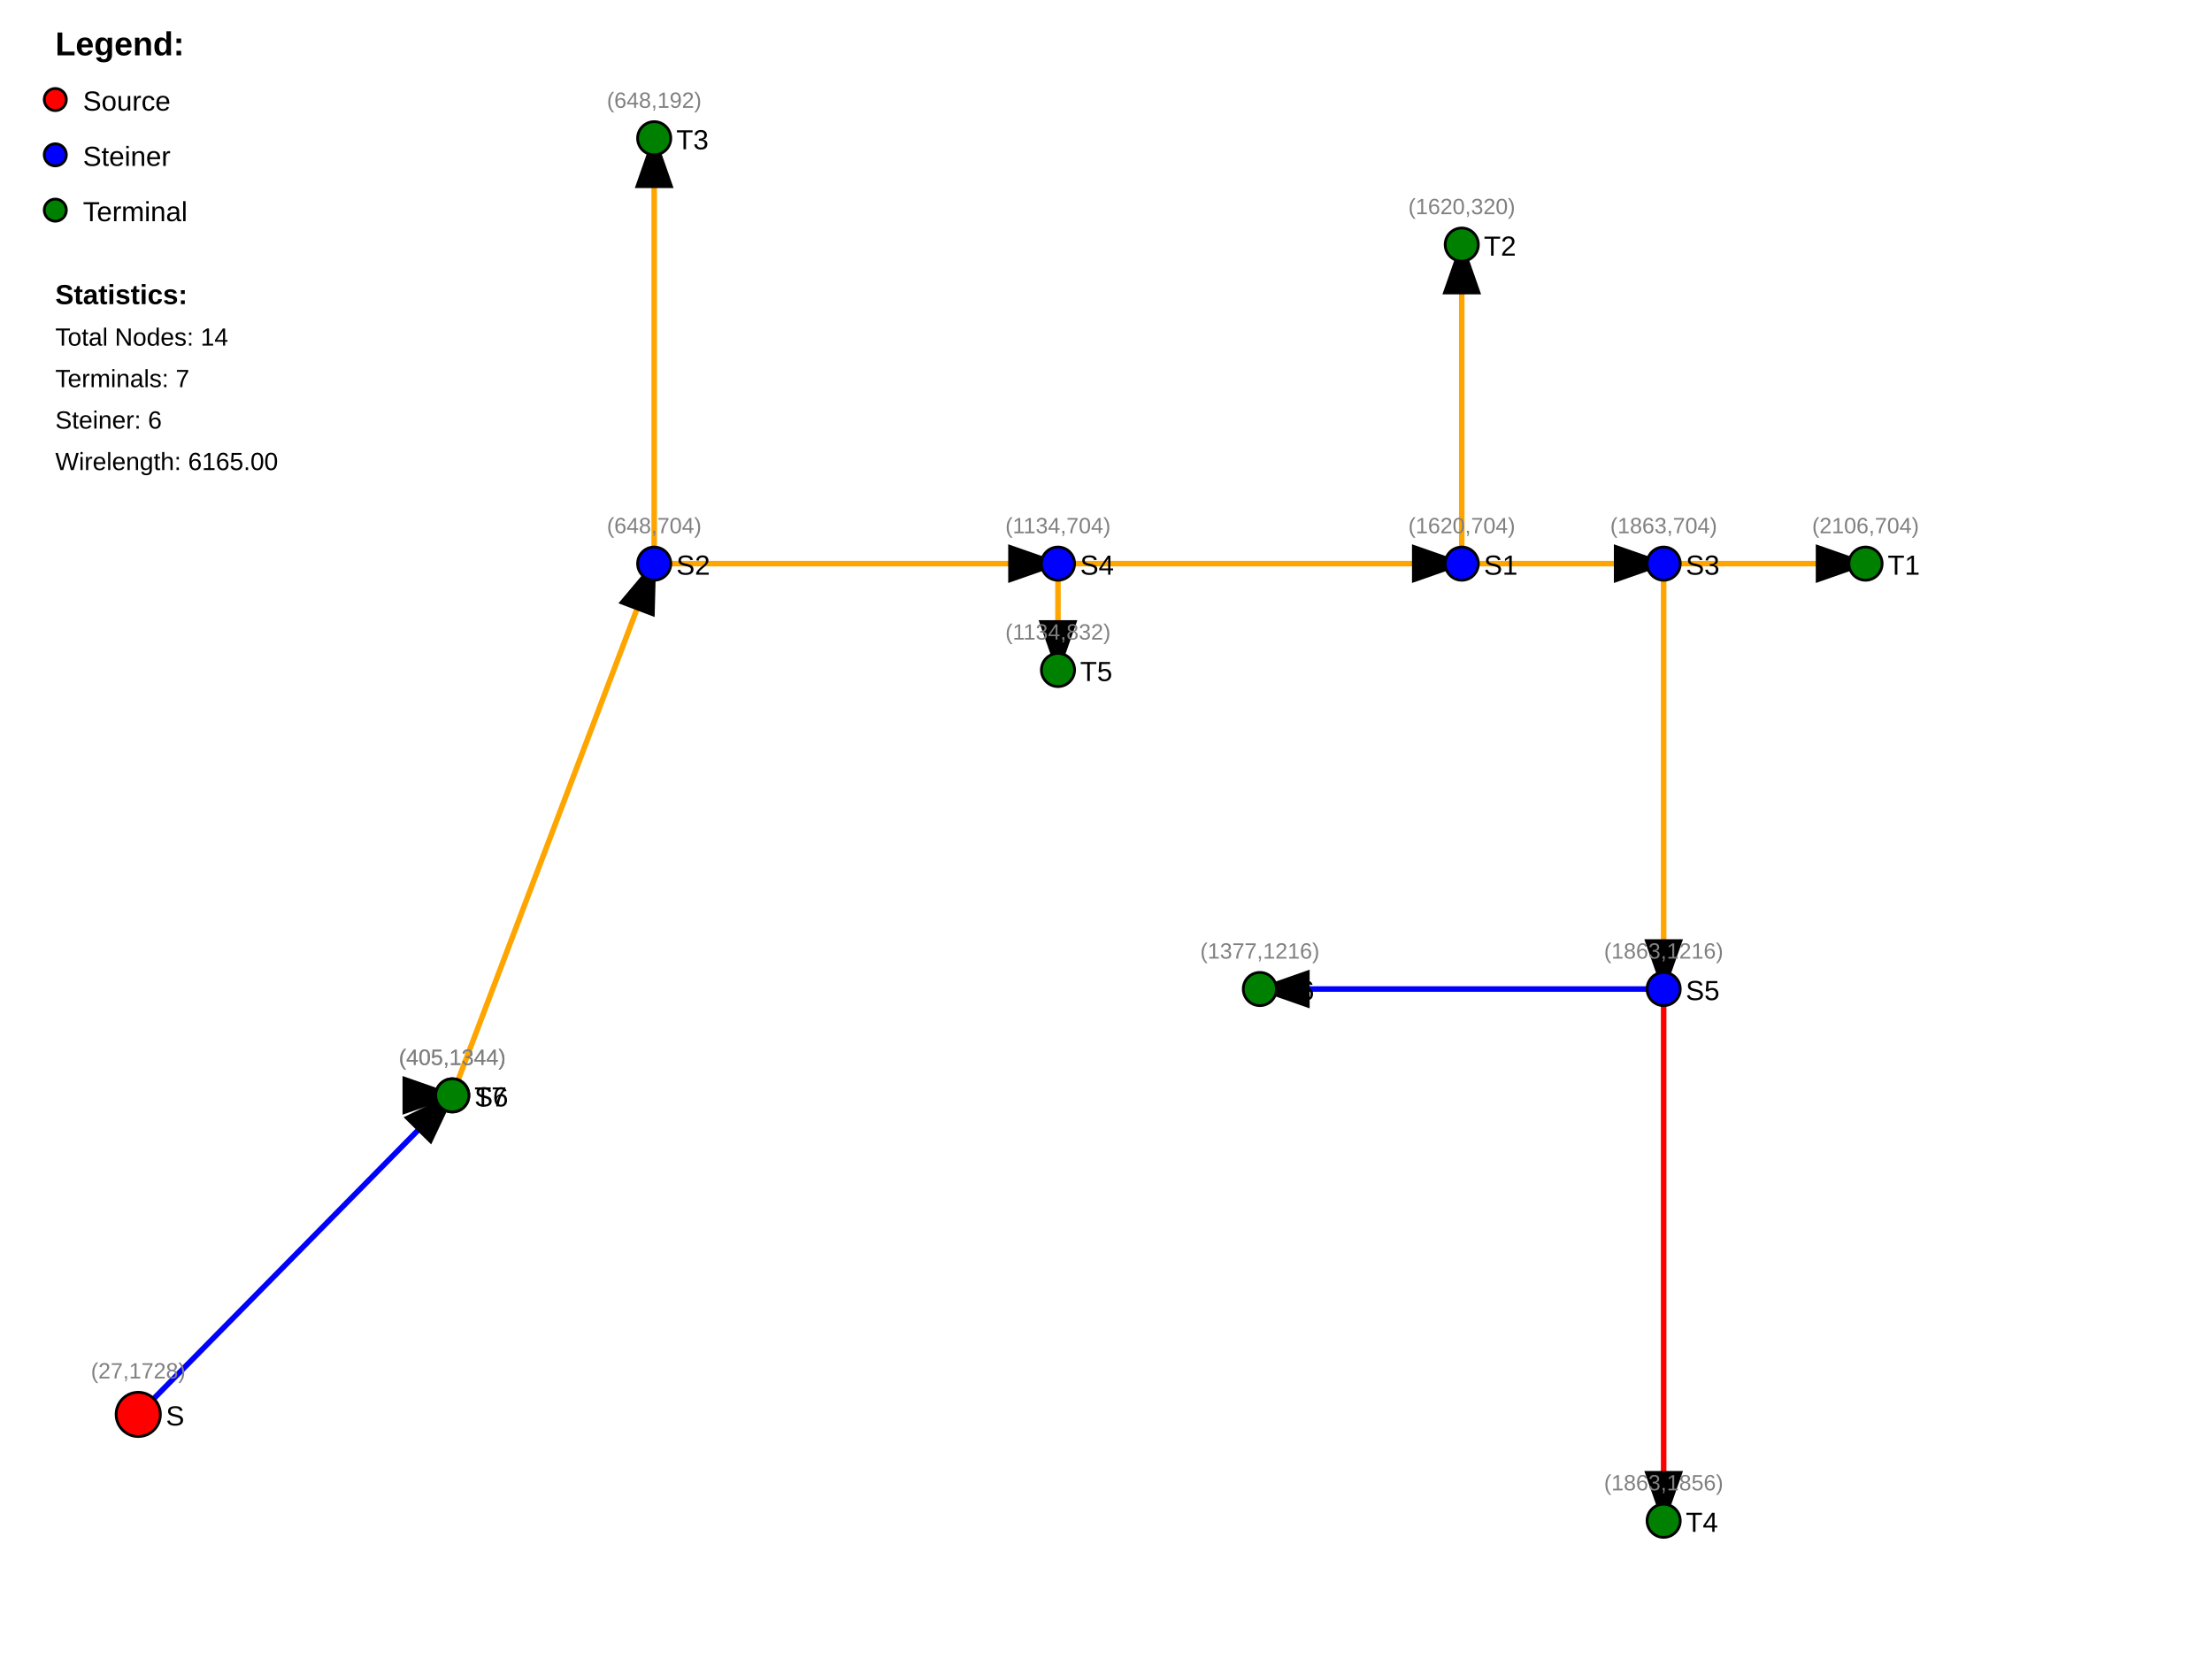
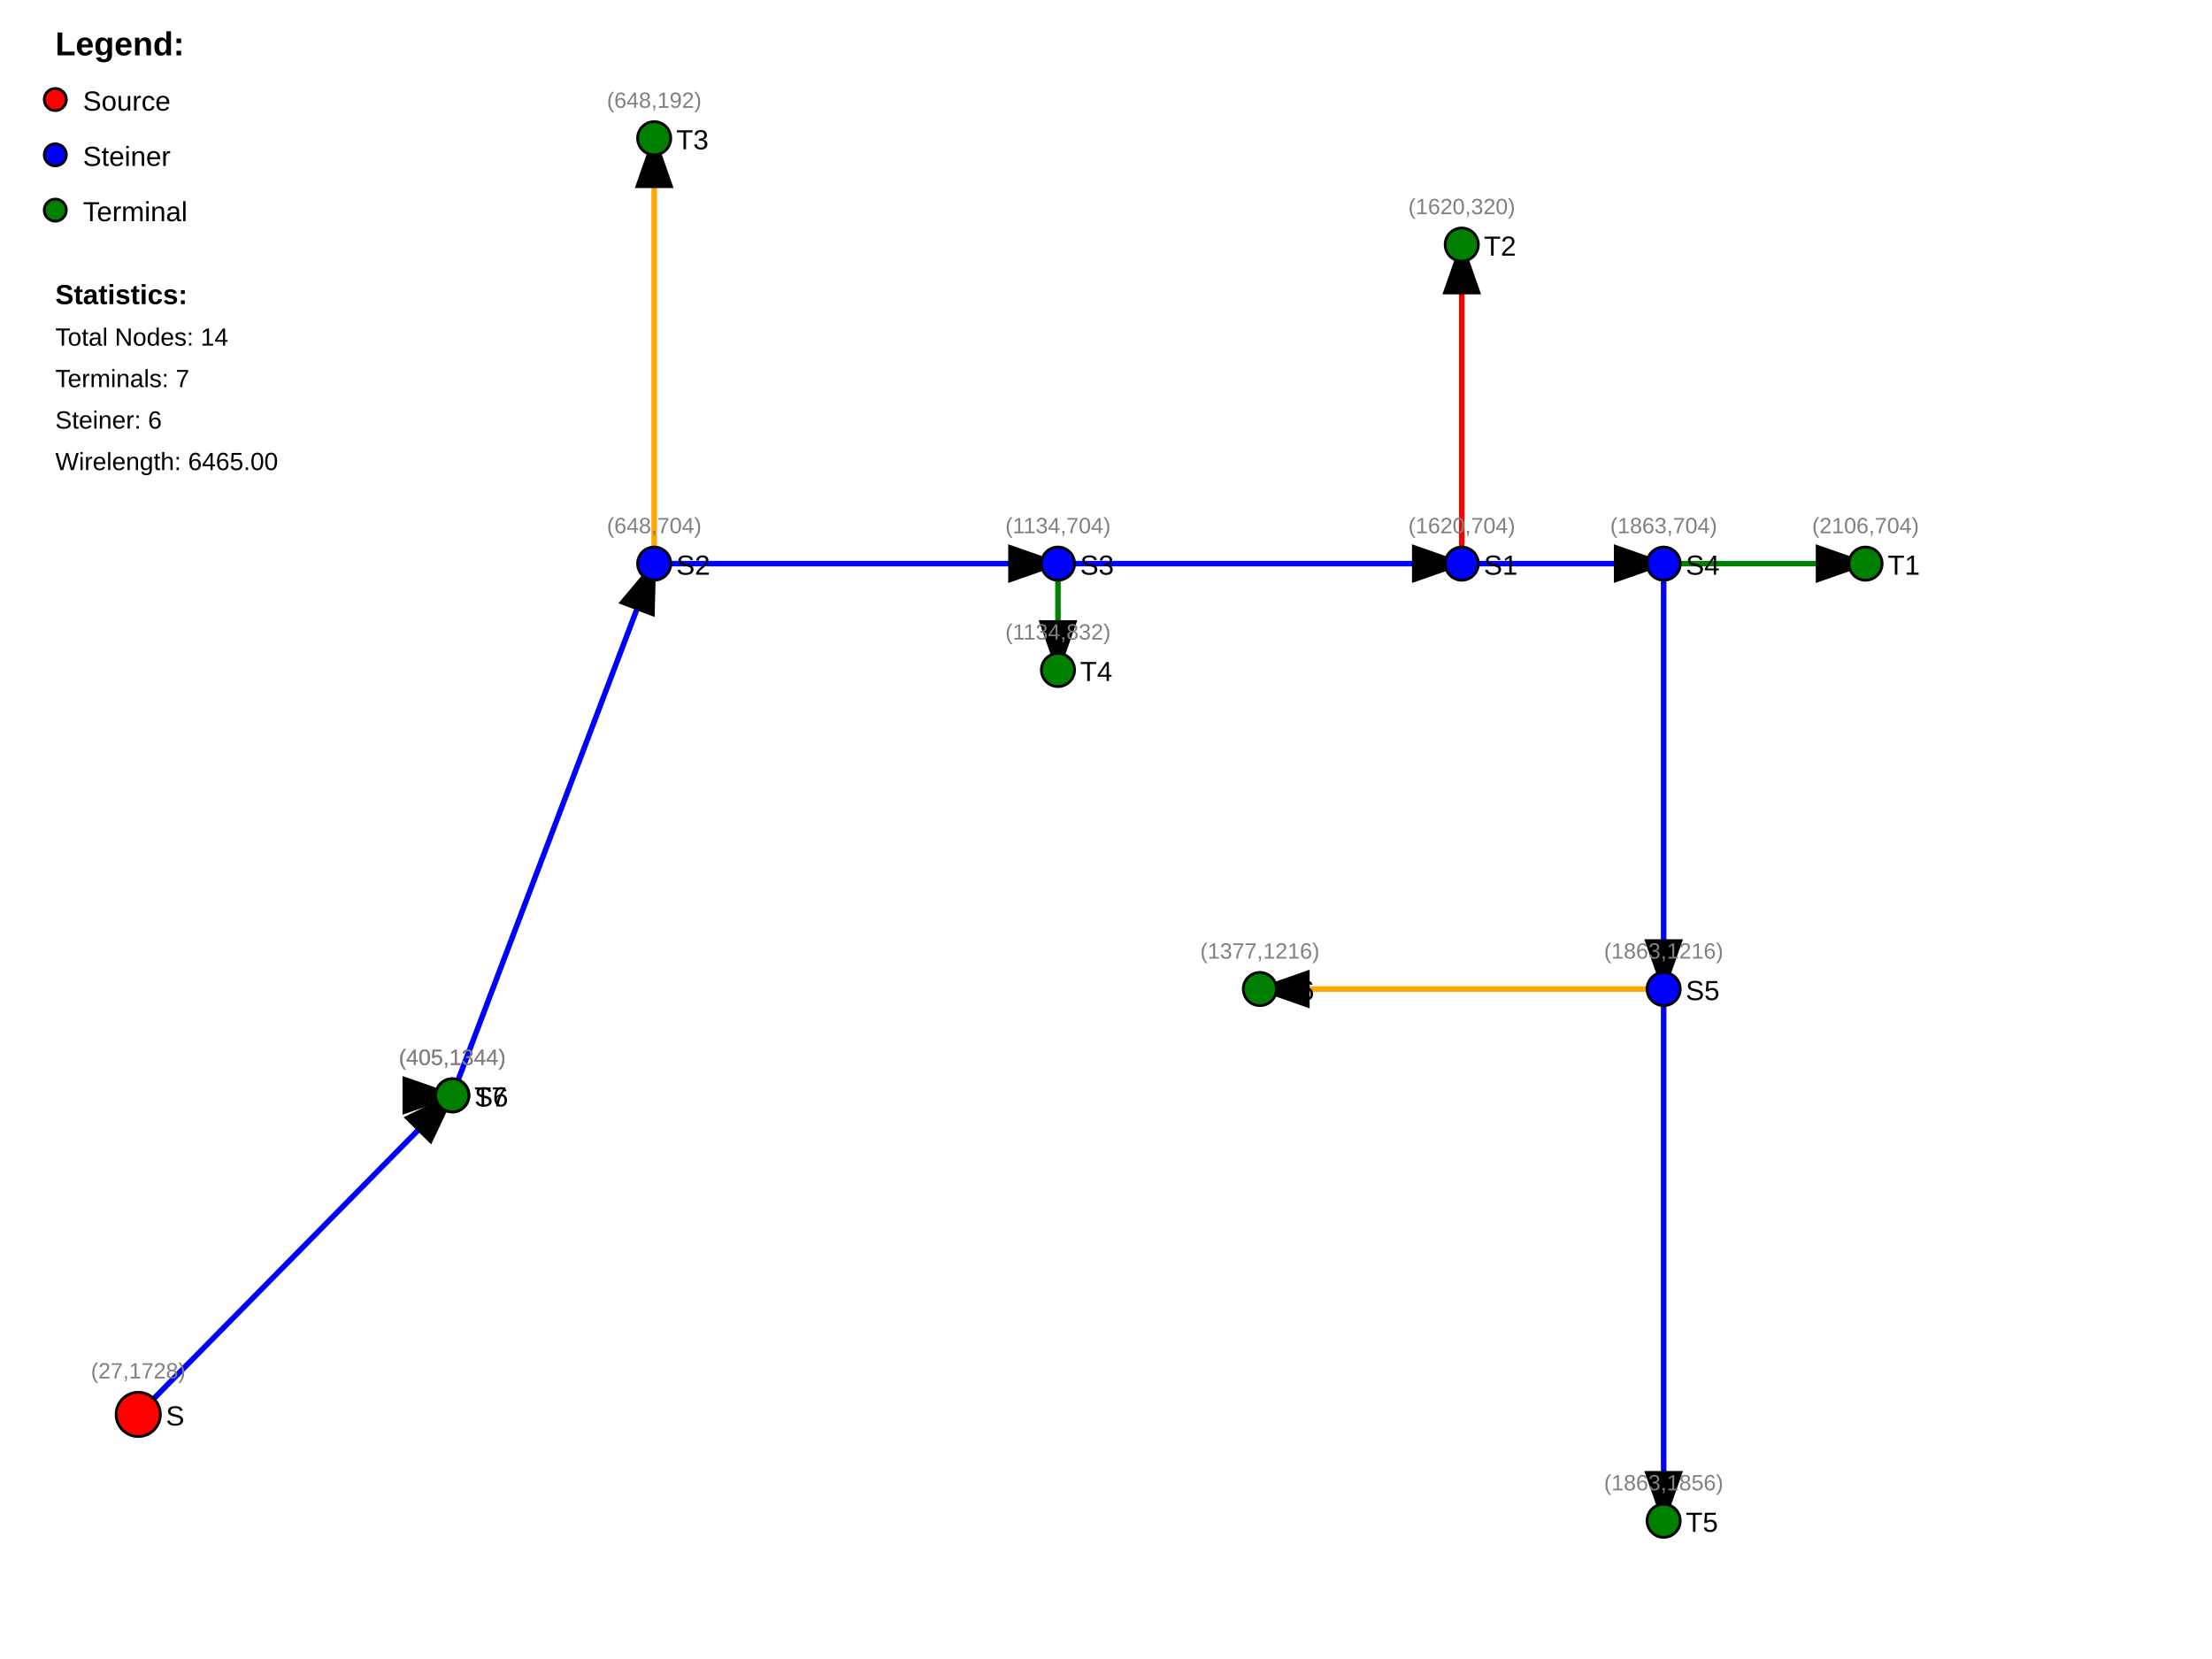
<svg xmlns="http://www.w3.org/2000/svg" width="800" height="600">
  <rect width="100%" height="100%" fill="white" />
  <defs>
    <marker id="arrowhead" markerWidth="10" markerHeight="7" refX="9" refY="3.5" orient="auto">
      <polygon points="0 0, 10 3.5, 0 7" fill="black" />
    </marker>
  </defs>
  <line x1="50.0" y1="511.538" x2="163.582" y2="396.154" stroke="blue" stroke-width="2" marker-end="url(#arrowhead)" />
-   <line x1="163.582" y1="396.154" x2="236.599" y2="203.846" stroke="orange" stroke-width="2" marker-end="url(#arrowhead)" />
-   <line x1="163.582" y1="396.154" x2="163.582" y2="396.154" stroke="blue" stroke-width="2" marker-end="url(#arrowhead)" />
+   <line x1="163.582" y1="396.154" x2="236.599" y2="203.846" stroke="blue" stroke-width="2" marker-end="url(#arrowhead)" />
+   <line x1="163.582" y1="396.154" x2="163.582" y2="396.154" stroke="orange" stroke-width="2" marker-end="url(#arrowhead)" />
  <line x1="236.599" y1="203.846" x2="236.599" y2="50.0" stroke="orange" stroke-width="2" marker-end="url(#arrowhead)" />
-   <line x1="236.599" y1="203.846" x2="382.632" y2="203.846" stroke="orange" stroke-width="2" marker-end="url(#arrowhead)" />
-   <line x1="382.632" y1="203.846" x2="528.666" y2="203.846" stroke="orange" stroke-width="2" marker-end="url(#arrowhead)" />
-   <line x1="382.632" y1="203.846" x2="382.632" y2="242.308" stroke="orange" stroke-width="2" marker-end="url(#arrowhead)" />
-   <line x1="528.666" y1="203.846" x2="528.666" y2="88.462" stroke="orange" stroke-width="2" marker-end="url(#arrowhead)" />
-   <line x1="528.666" y1="203.846" x2="601.683" y2="203.846" stroke="orange" stroke-width="2" marker-end="url(#arrowhead)" />
-   <line x1="601.683" y1="203.846" x2="674.7" y2="203.846" stroke="orange" stroke-width="2" marker-end="url(#arrowhead)" />
-   <line x1="601.683" y1="203.846" x2="601.683" y2="357.692" stroke="orange" stroke-width="2" marker-end="url(#arrowhead)" />
-   <line x1="601.683" y1="357.692" x2="601.683" y2="550.0" stroke="red" stroke-width="2" marker-end="url(#arrowhead)" />
-   <line x1="601.683" y1="357.692" x2="455.649" y2="357.692" stroke="blue" stroke-width="2" marker-end="url(#arrowhead)" />
+   <line x1="236.599" y1="203.846" x2="382.632" y2="203.846" stroke="blue" stroke-width="2" marker-end="url(#arrowhead)" />
+   <line x1="382.632" y1="203.846" x2="528.666" y2="203.846" stroke="blue" stroke-width="2" marker-end="url(#arrowhead)" />
+   <line x1="382.632" y1="203.846" x2="382.632" y2="242.308" stroke="green" stroke-width="2" marker-end="url(#arrowhead)" />
+   <line x1="528.666" y1="203.846" x2="528.666" y2="88.462" stroke="red" stroke-width="2" marker-end="url(#arrowhead)" />
+   <line x1="528.666" y1="203.846" x2="601.683" y2="203.846" stroke="blue" stroke-width="2" marker-end="url(#arrowhead)" />
+   <line x1="601.683" y1="203.846" x2="674.7" y2="203.846" stroke="green" stroke-width="2" marker-end="url(#arrowhead)" />
+   <line x1="601.683" y1="203.846" x2="601.683" y2="357.692" stroke="blue" stroke-width="2" marker-end="url(#arrowhead)" />
+   <line x1="601.683" y1="357.692" x2="601.683" y2="550.0" stroke="blue" stroke-width="2" marker-end="url(#arrowhead)" />
+   <line x1="601.683" y1="357.692" x2="455.649" y2="357.692" stroke="orange" stroke-width="2" marker-end="url(#arrowhead)" />
  <circle cx="50.0" cy="511.538" r="8" fill="red" stroke="black" stroke-width="1" />
  <text x="60.0" y="515.538" font-family="Arial" font-size="10" fill="black">S</text>
  <text x="50.0" y="498.538" font-family="Arial" font-size="8" fill="gray" text-anchor="middle">(27,1728)</text>
  <circle cx="674.7" cy="203.846" r="6" fill="green" stroke="black" stroke-width="1" />
  <text x="682.7" y="207.846" font-family="Arial" font-size="10" fill="black">T1</text>
  <text x="674.7" y="192.846" font-family="Arial" font-size="8" fill="gray" text-anchor="middle">(2106,704)</text>
  <circle cx="528.666" cy="203.846" r="6" fill="blue" stroke="black" stroke-width="1" />
  <text x="536.666" y="207.846" font-family="Arial" font-size="10" fill="black">S1</text>
  <text x="528.666" y="192.846" font-family="Arial" font-size="8" fill="gray" text-anchor="middle">(1620,704)</text>
  <circle cx="528.666" cy="88.462" r="6" fill="green" stroke="black" stroke-width="1" />
  <text x="536.666" y="92.462" font-family="Arial" font-size="10" fill="black">T2</text>
  <text x="528.666" y="77.462" font-family="Arial" font-size="8" fill="gray" text-anchor="middle">(1620,320)</text>
  <circle cx="236.599" cy="203.846" r="6" fill="blue" stroke="black" stroke-width="1" />
  <text x="244.599" y="207.846" font-family="Arial" font-size="10" fill="black">S2</text>
  <text x="236.599" y="192.846" font-family="Arial" font-size="8" fill="gray" text-anchor="middle">(648,704)</text>
  <circle cx="236.599" cy="50.0" r="6" fill="green" stroke="black" stroke-width="1" />
  <text x="244.599" y="54.0" font-family="Arial" font-size="10" fill="black">T3</text>
  <text x="236.599" y="39.0" font-family="Arial" font-size="8" fill="gray" text-anchor="middle">(648,192)</text>
+   <circle cx="382.632" cy="203.846" r="6" fill="blue" stroke="black" stroke-width="1" />
+   <text x="390.632" y="207.846" font-family="Arial" font-size="10" fill="black">S3</text>
+   <text x="382.632" y="192.846" font-family="Arial" font-size="8" fill="gray" text-anchor="middle">(1134,704)</text>
+   <circle cx="382.632" cy="242.308" r="6" fill="green" stroke="black" stroke-width="1" />
+   <text x="390.632" y="246.308" font-family="Arial" font-size="10" fill="black">T4</text>
+   <text x="382.632" y="231.308" font-family="Arial" font-size="8" fill="gray" text-anchor="middle">(1134,832)</text>
  <circle cx="601.683" cy="203.846" r="6" fill="blue" stroke="black" stroke-width="1" />
-   <text x="609.683" y="207.846" font-family="Arial" font-size="10" fill="black">S3</text>
+   <text x="609.683" y="207.846" font-family="Arial" font-size="10" fill="black">S4</text>
  <text x="601.683" y="192.846" font-family="Arial" font-size="8" fill="gray" text-anchor="middle">(1863,704)</text>
  <circle cx="601.683" cy="550.0" r="6" fill="green" stroke="black" stroke-width="1" />
-   <text x="609.683" y="554.0" font-family="Arial" font-size="10" fill="black">T4</text>
+   <text x="609.683" y="554.0" font-family="Arial" font-size="10" fill="black">T5</text>
  <text x="601.683" y="539.0" font-family="Arial" font-size="8" fill="gray" text-anchor="middle">(1863,1856)</text>
-   <circle cx="382.632" cy="203.846" r="6" fill="blue" stroke="black" stroke-width="1" />
-   <text x="390.632" y="207.846" font-family="Arial" font-size="10" fill="black">S4</text>
-   <text x="382.632" y="192.846" font-family="Arial" font-size="8" fill="gray" text-anchor="middle">(1134,704)</text>
-   <circle cx="382.632" cy="242.308" r="6" fill="green" stroke="black" stroke-width="1" />
-   <text x="390.632" y="246.308" font-family="Arial" font-size="10" fill="black">T5</text>
-   <text x="382.632" y="231.308" font-family="Arial" font-size="8" fill="gray" text-anchor="middle">(1134,832)</text>
  <circle cx="601.683" cy="357.692" r="6" fill="blue" stroke="black" stroke-width="1" />
  <text x="609.683" y="361.692" font-family="Arial" font-size="10" fill="black">S5</text>
  <text x="601.683" y="346.692" font-family="Arial" font-size="8" fill="gray" text-anchor="middle">(1863,1216)</text>
  <circle cx="455.649" cy="357.692" r="6" fill="green" stroke="black" stroke-width="1" />
  <text x="463.649" y="361.692" font-family="Arial" font-size="10" fill="black">T6</text>
  <text x="455.649" y="346.692" font-family="Arial" font-size="8" fill="gray" text-anchor="middle">(1377,1216)</text>
  <circle cx="163.582" cy="396.154" r="6" fill="blue" stroke="black" stroke-width="1" />
  <text x="171.582" y="400.154" font-family="Arial" font-size="10" fill="black">S6</text>
  <text x="163.582" y="385.154" font-family="Arial" font-size="8" fill="gray" text-anchor="middle">(405,1344)</text>
  <circle cx="163.582" cy="396.154" r="6" fill="green" stroke="black" stroke-width="1" />
  <text x="171.582" y="400.154" font-family="Arial" font-size="10" fill="black">T7</text>
  <text x="163.582" y="385.154" font-family="Arial" font-size="8" fill="gray" text-anchor="middle">(405,1344)</text>
  <text x="20" y="20" font-family="Arial" font-size="12" font-weight="bold">Legend:</text>
  <circle cx="20" cy="36" r="4" fill="red" stroke="black" />
  <text x="30" y="40" font-family="Arial" font-size="10">Source</text>
  <circle cx="20" cy="56" r="4" fill="blue" stroke="black" />
  <text x="30" y="60" font-family="Arial" font-size="10">Steiner</text>
  <circle cx="20" cy="76" r="4" fill="green" stroke="black" />
  <text x="30" y="80" font-family="Arial" font-size="10">Terminal</text>
  <text x="20" y="110" font-family="Arial" font-size="10" font-weight="bold">Statistics:</text>
  <text x="20" y="125" font-family="Arial" font-size="9">Total Nodes: 14</text>
  <text x="20" y="140" font-family="Arial" font-size="9">Terminals: 7</text>
  <text x="20" y="155" font-family="Arial" font-size="9">Steiner: 6</text>
-   <text x="20" y="170" font-family="Arial" font-size="9">Wirelength: 6165.00</text>
+   <text x="20" y="170" font-family="Arial" font-size="9">Wirelength: 6465.00</text>
</svg>
